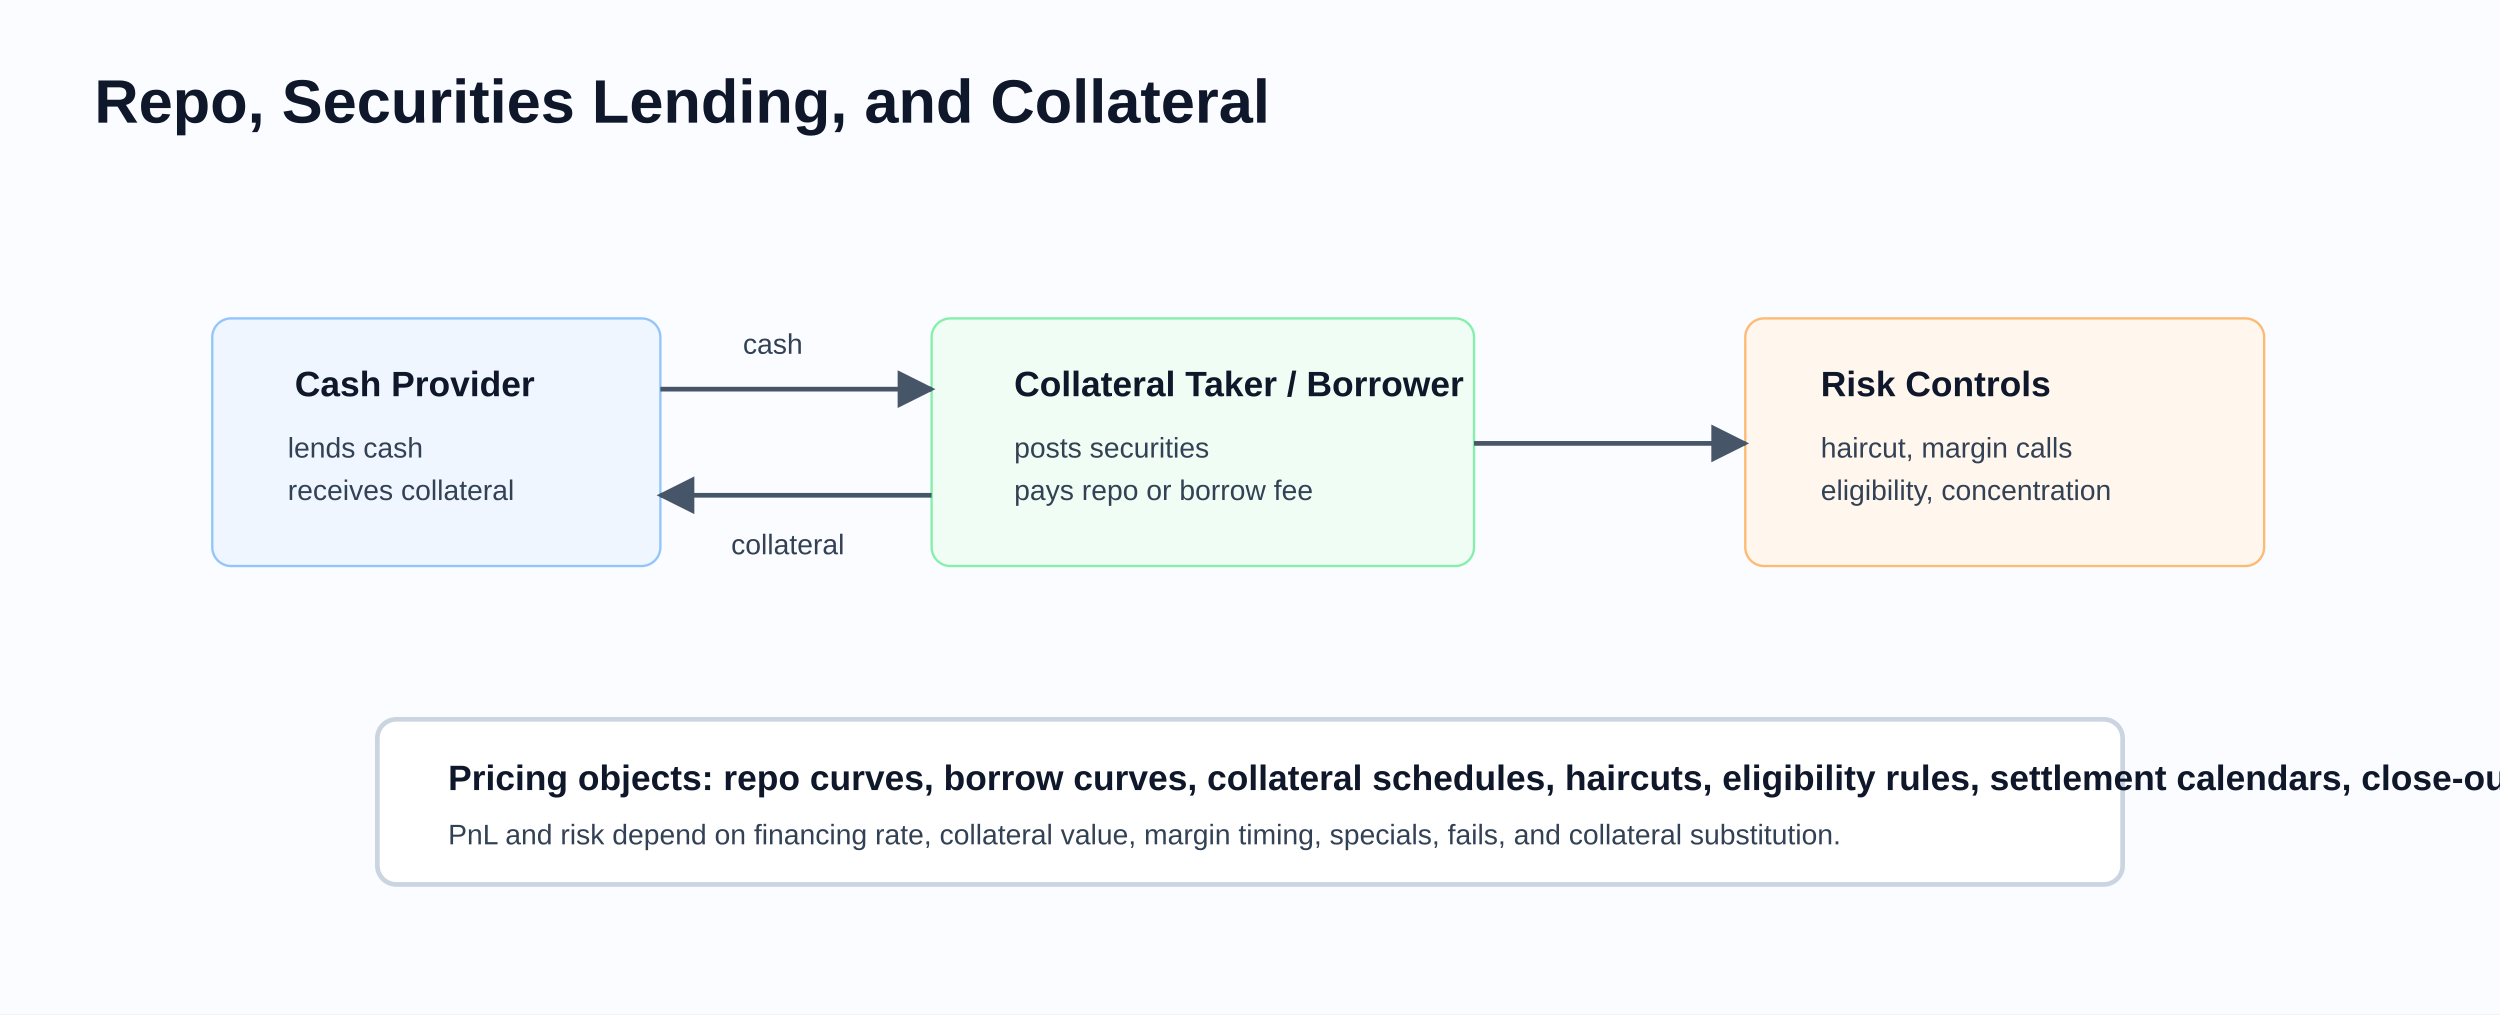
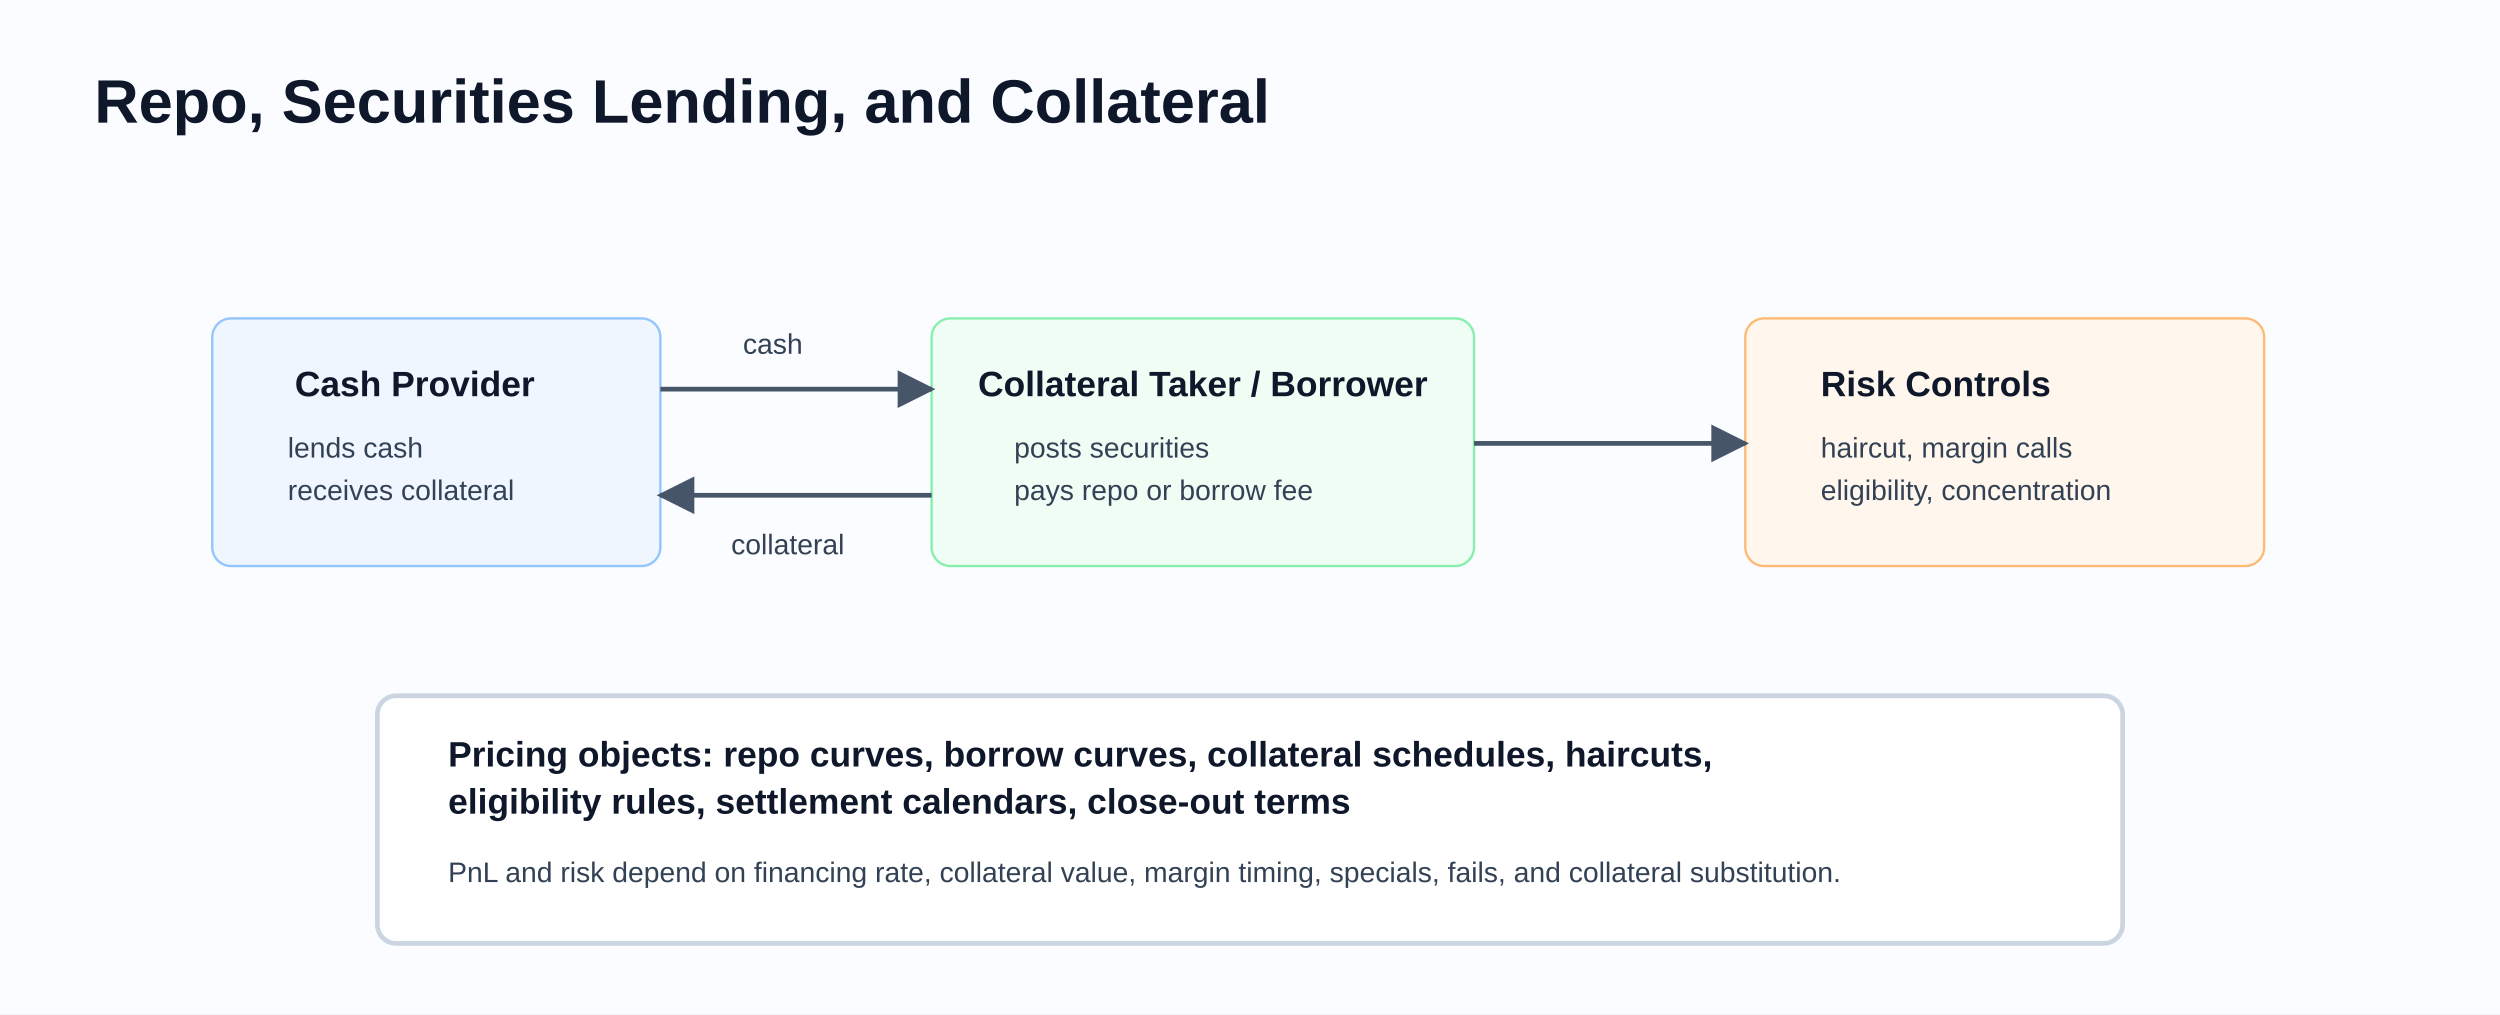
<svg xmlns="http://www.w3.org/2000/svg" width="1060" height="430" viewBox="0 0 1060 430" role="img" aria-labelledby="title desc">
  <defs>
    <style>.bg{fill:#fbfcff}.box{fill:#fff;stroke:#cbd5e1;stroke-width:2}.cash{fill:#eff6ff;stroke:#93c5fd}.sec{fill:#f0fdf4;stroke:#86efac}.warn{fill:#fff7ed;stroke:#fdba74}.title{font:bold 26px Arial,sans-serif;fill:#0f172a}.h{font:bold 15px Arial,sans-serif;fill:#0f172a}.txt{font:12px Arial,sans-serif;fill:#334155}.arrow{stroke:#475569;stroke-width:2;fill:none;marker-end:url(#arrow)}</style>
    <marker id="arrow" viewBox="0 0 10 10" refX="9" refY="5" markerWidth="8" markerHeight="8" orient="auto">
      <path d="M0 0L10 5L0 10z" fill="#475569" />
    </marker>
  </defs>
  <rect class="bg" width="1060" height="430" />
  <text class="title" x="40" y="52">Repo, Securities Lending, and Collateral</text>
  <rect class="cash" x="90" y="135" width="190" height="105" rx="8" />
  <text class="h" x="125" y="168">Cash Provider</text>
  <text class="txt" x="122" y="194">lends cash</text>
  <text class="txt" x="122" y="212">receives collateral</text>
  <rect class="sec" x="395" y="135" width="230" height="105" rx="8" />
-   <text class="h" x="430" y="168">Collateral Taker / Borrower</text>
+   <text class="h" x="510" y="168" text-anchor="middle">Collateral Taker / Borrower</text>
  <text class="txt" x="430" y="194">posts securities</text>
  <text class="txt" x="430" y="212">pays repo or borrow fee</text>
  <rect class="warn" x="740" y="135" width="220" height="105" rx="8" />
  <text class="h" x="772" y="168">Risk Controls</text>
  <text class="txt" x="772" y="194">haircut, margin calls</text>
  <text class="txt" x="772" y="212">eligibility, concentration</text>
  <path class="arrow" d="M280 165L395 165" />
  <text class="txt" x="315" y="150">cash</text>
  <path class="arrow" d="M395 210L280 210" />
  <text class="txt" x="310" y="235">collateral</text>
  <path class="arrow" d="M625 188L740 188" />
-   <rect class="box" x="160" y="305" width="740" height="70" rx="8" />
-   <text class="h" x="190" y="335">Pricing objects: repo curves, borrow curves, collateral schedules, haircuts, eligibility rules, settlement calendars, close-out terms</text>
-   <text class="txt" x="190" y="358">PnL and risk depend on financing rate, collateral value, margin timing, specials, fails, and collateral substitution.</text>
+   <rect class="box" x="160" y="295" width="740" height="105" rx="8" />
+   <text class="h" x="190" y="325">Pricing objects: repo curves, borrow curves, collateral schedules, haircuts,</text>
+   <text class="h" x="190" y="345">eligibility rules, settlement calendars, close-out terms</text>
+   <text class="txt" x="190" y="374">PnL and risk depend on financing rate, collateral value, margin timing, specials, fails, and collateral substitution.</text>
</svg>
